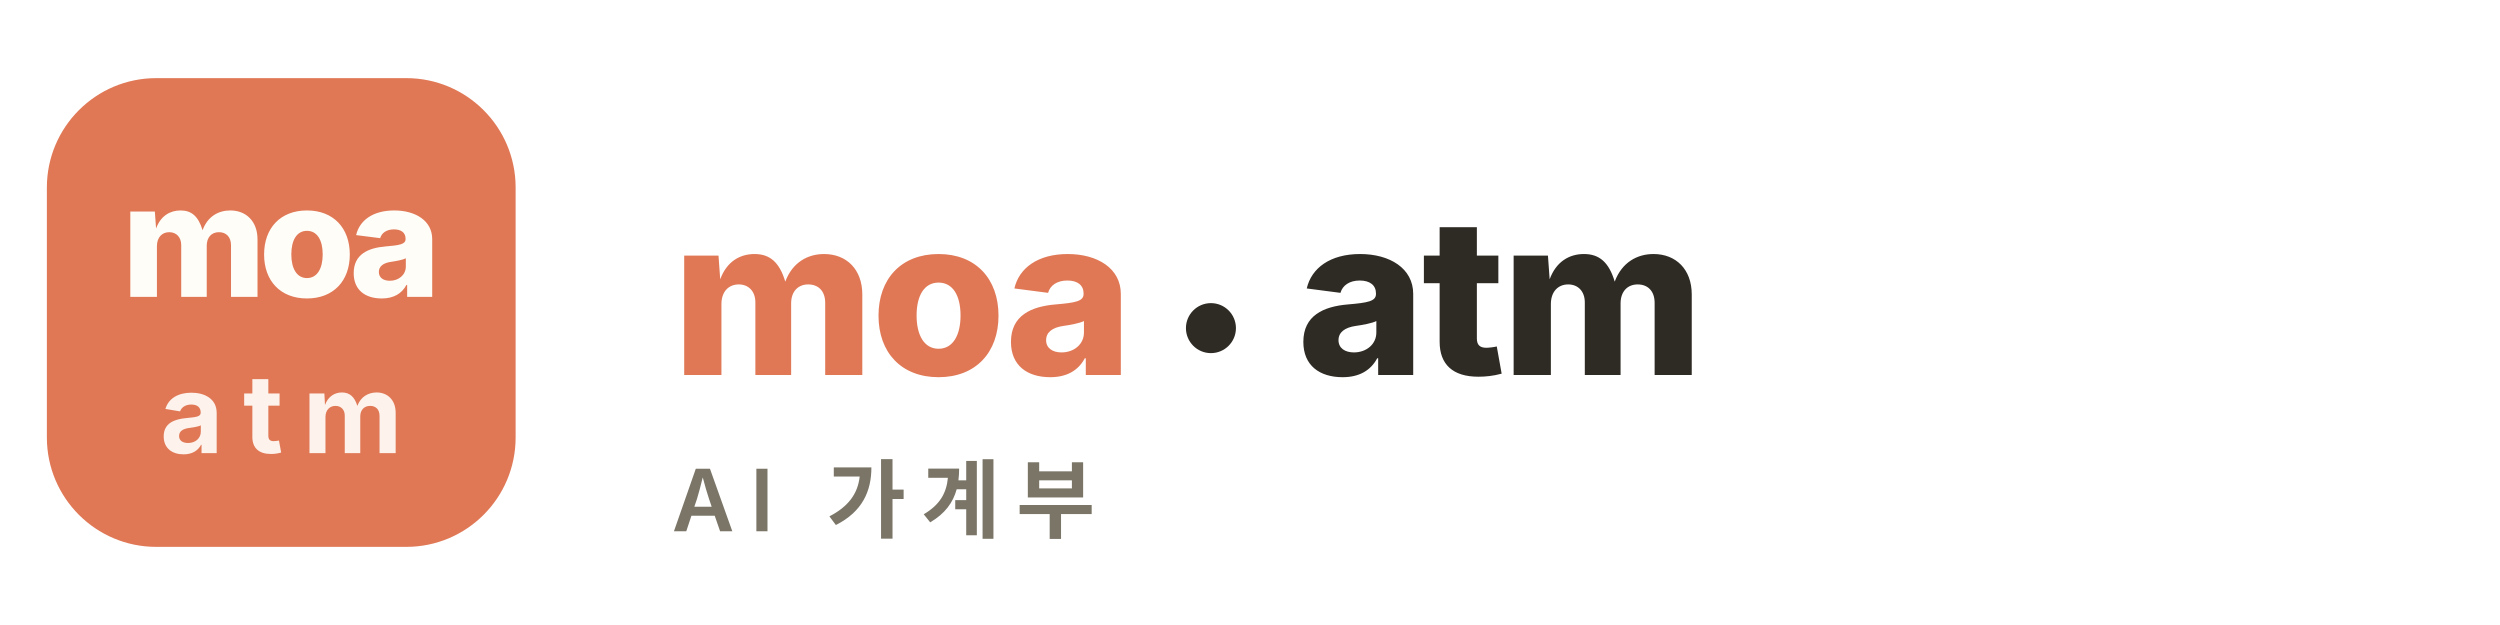
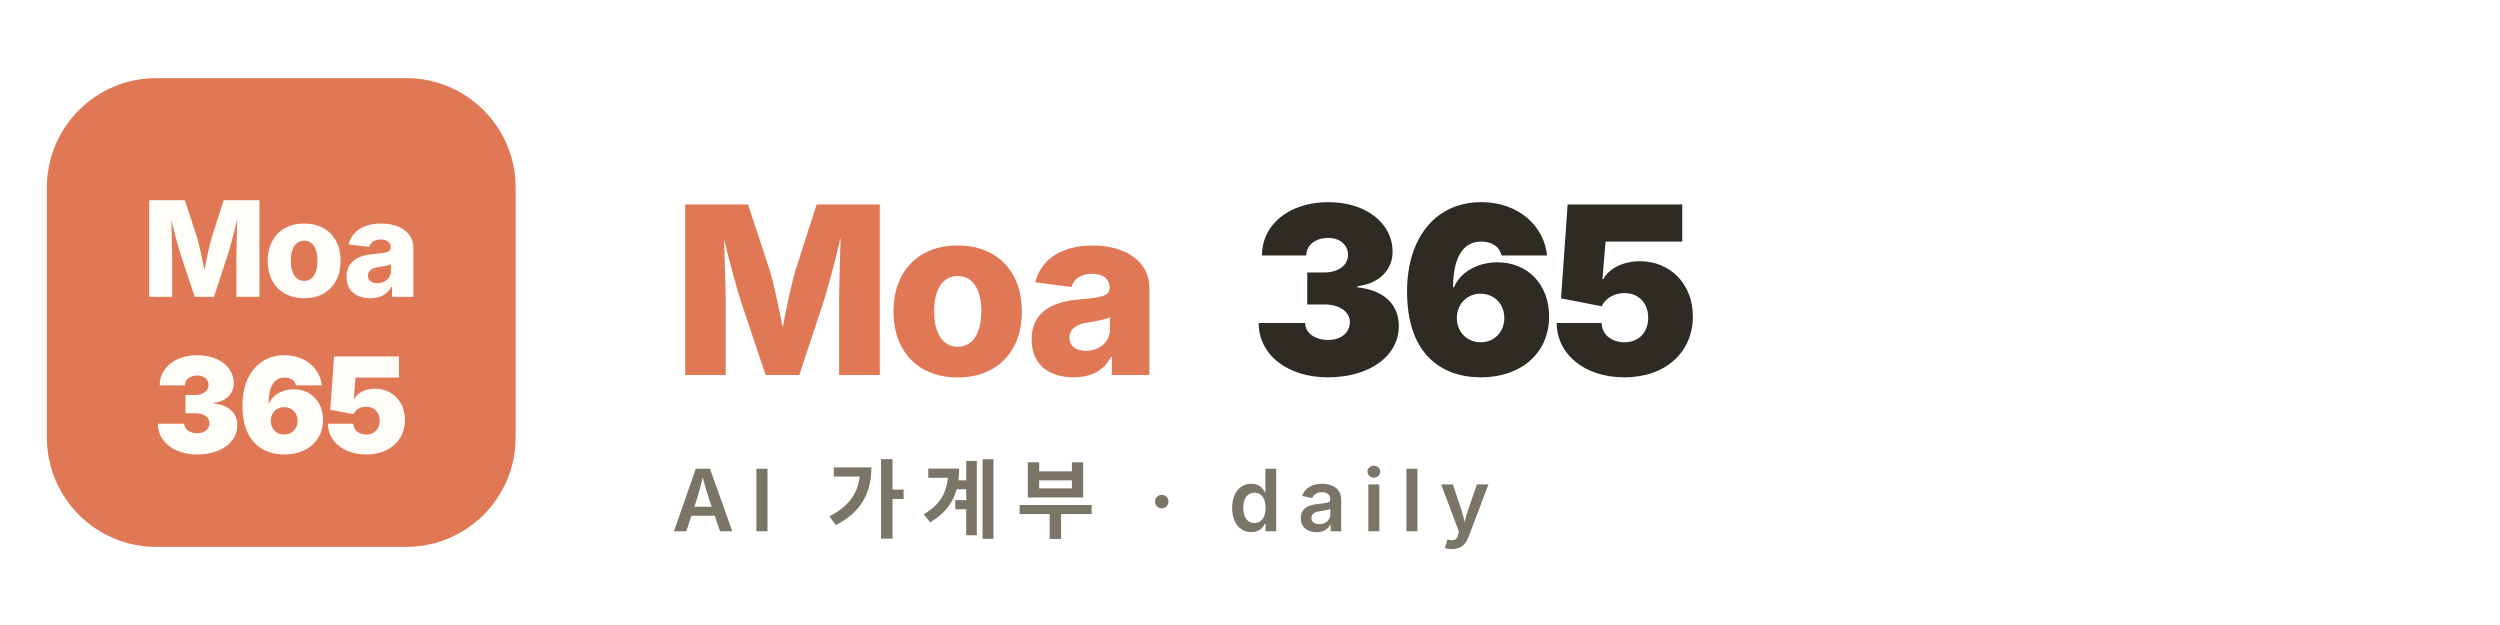
<svg xmlns="http://www.w3.org/2000/svg" viewBox="0 0 320 80" width="320" height="80">
  <g>
    <rect x="6" y="10" width="60" height="60" rx="14" ry="14" fill="#E07856" />
-     <text x="36" y="38" font-family="-apple-system, 'Segoe UI', system-ui, sans-serif" font-size="20" font-weight="800" fill="#FFFDF8" text-anchor="middle" letter-spacing="-1">moa</text>
-     <text x="36" y="58" font-family="-apple-system, 'Segoe UI', system-ui, sans-serif" font-size="14" font-weight="700" fill="#FFFDF8" opacity="0.92" text-anchor="middle" letter-spacing="2.5">atm</text>
+     <text x="36" y="38" font-family="-apple-system, 'Segoe UI', system-ui, sans-serif" font-size="17" font-weight="800" fill="#FFFDF8" text-anchor="middle" letter-spacing="-0.5">Moa</text>
+     <text x="36" y="58" font-family="-apple-system, 'Segoe UI', system-ui, sans-serif" font-size="17" font-weight="900" fill="#FFFDF8" text-anchor="middle" letter-spacing="-0.5">365</text>
  </g>
  <g>
-     <text x="86" y="48" font-family="-apple-system, 'Segoe UI', system-ui, sans-serif" font-size="28" font-weight="800" fill="#E07856" letter-spacing="-0.5">moa</text>
-     <circle cx="155" cy="42" r="3.2" fill="#2E2A24" />
-     <text x="166" y="48" font-family="-apple-system, 'Segoe UI', system-ui, sans-serif" font-size="28" font-weight="800" fill="#2E2A24" letter-spacing="-0.5">atm</text>
-     <text x="86" y="68" font-family="-apple-system, 'Segoe UI', system-ui, sans-serif" font-size="11" font-weight="600" fill="#7A7567" letter-spacing="2">AI 가계부</text>
+     <text x="86" y="48" font-family="-apple-system, 'Segoe UI', system-ui, sans-serif" font-size="30" font-weight="800" fill="#E07856" letter-spacing="-1">Moa</text>
+     <text x="160" y="48" font-family="-apple-system, 'Segoe UI', system-ui, sans-serif" font-size="30" font-weight="900" fill="#2E2A24" letter-spacing="-1">365</text>
+     <text x="86" y="68" font-family="-apple-system, 'Segoe UI', system-ui, sans-serif" font-size="11" font-weight="600" fill="#7A7567" letter-spacing="2">AI 가계부 · daily</text>
  </g>
</svg>
